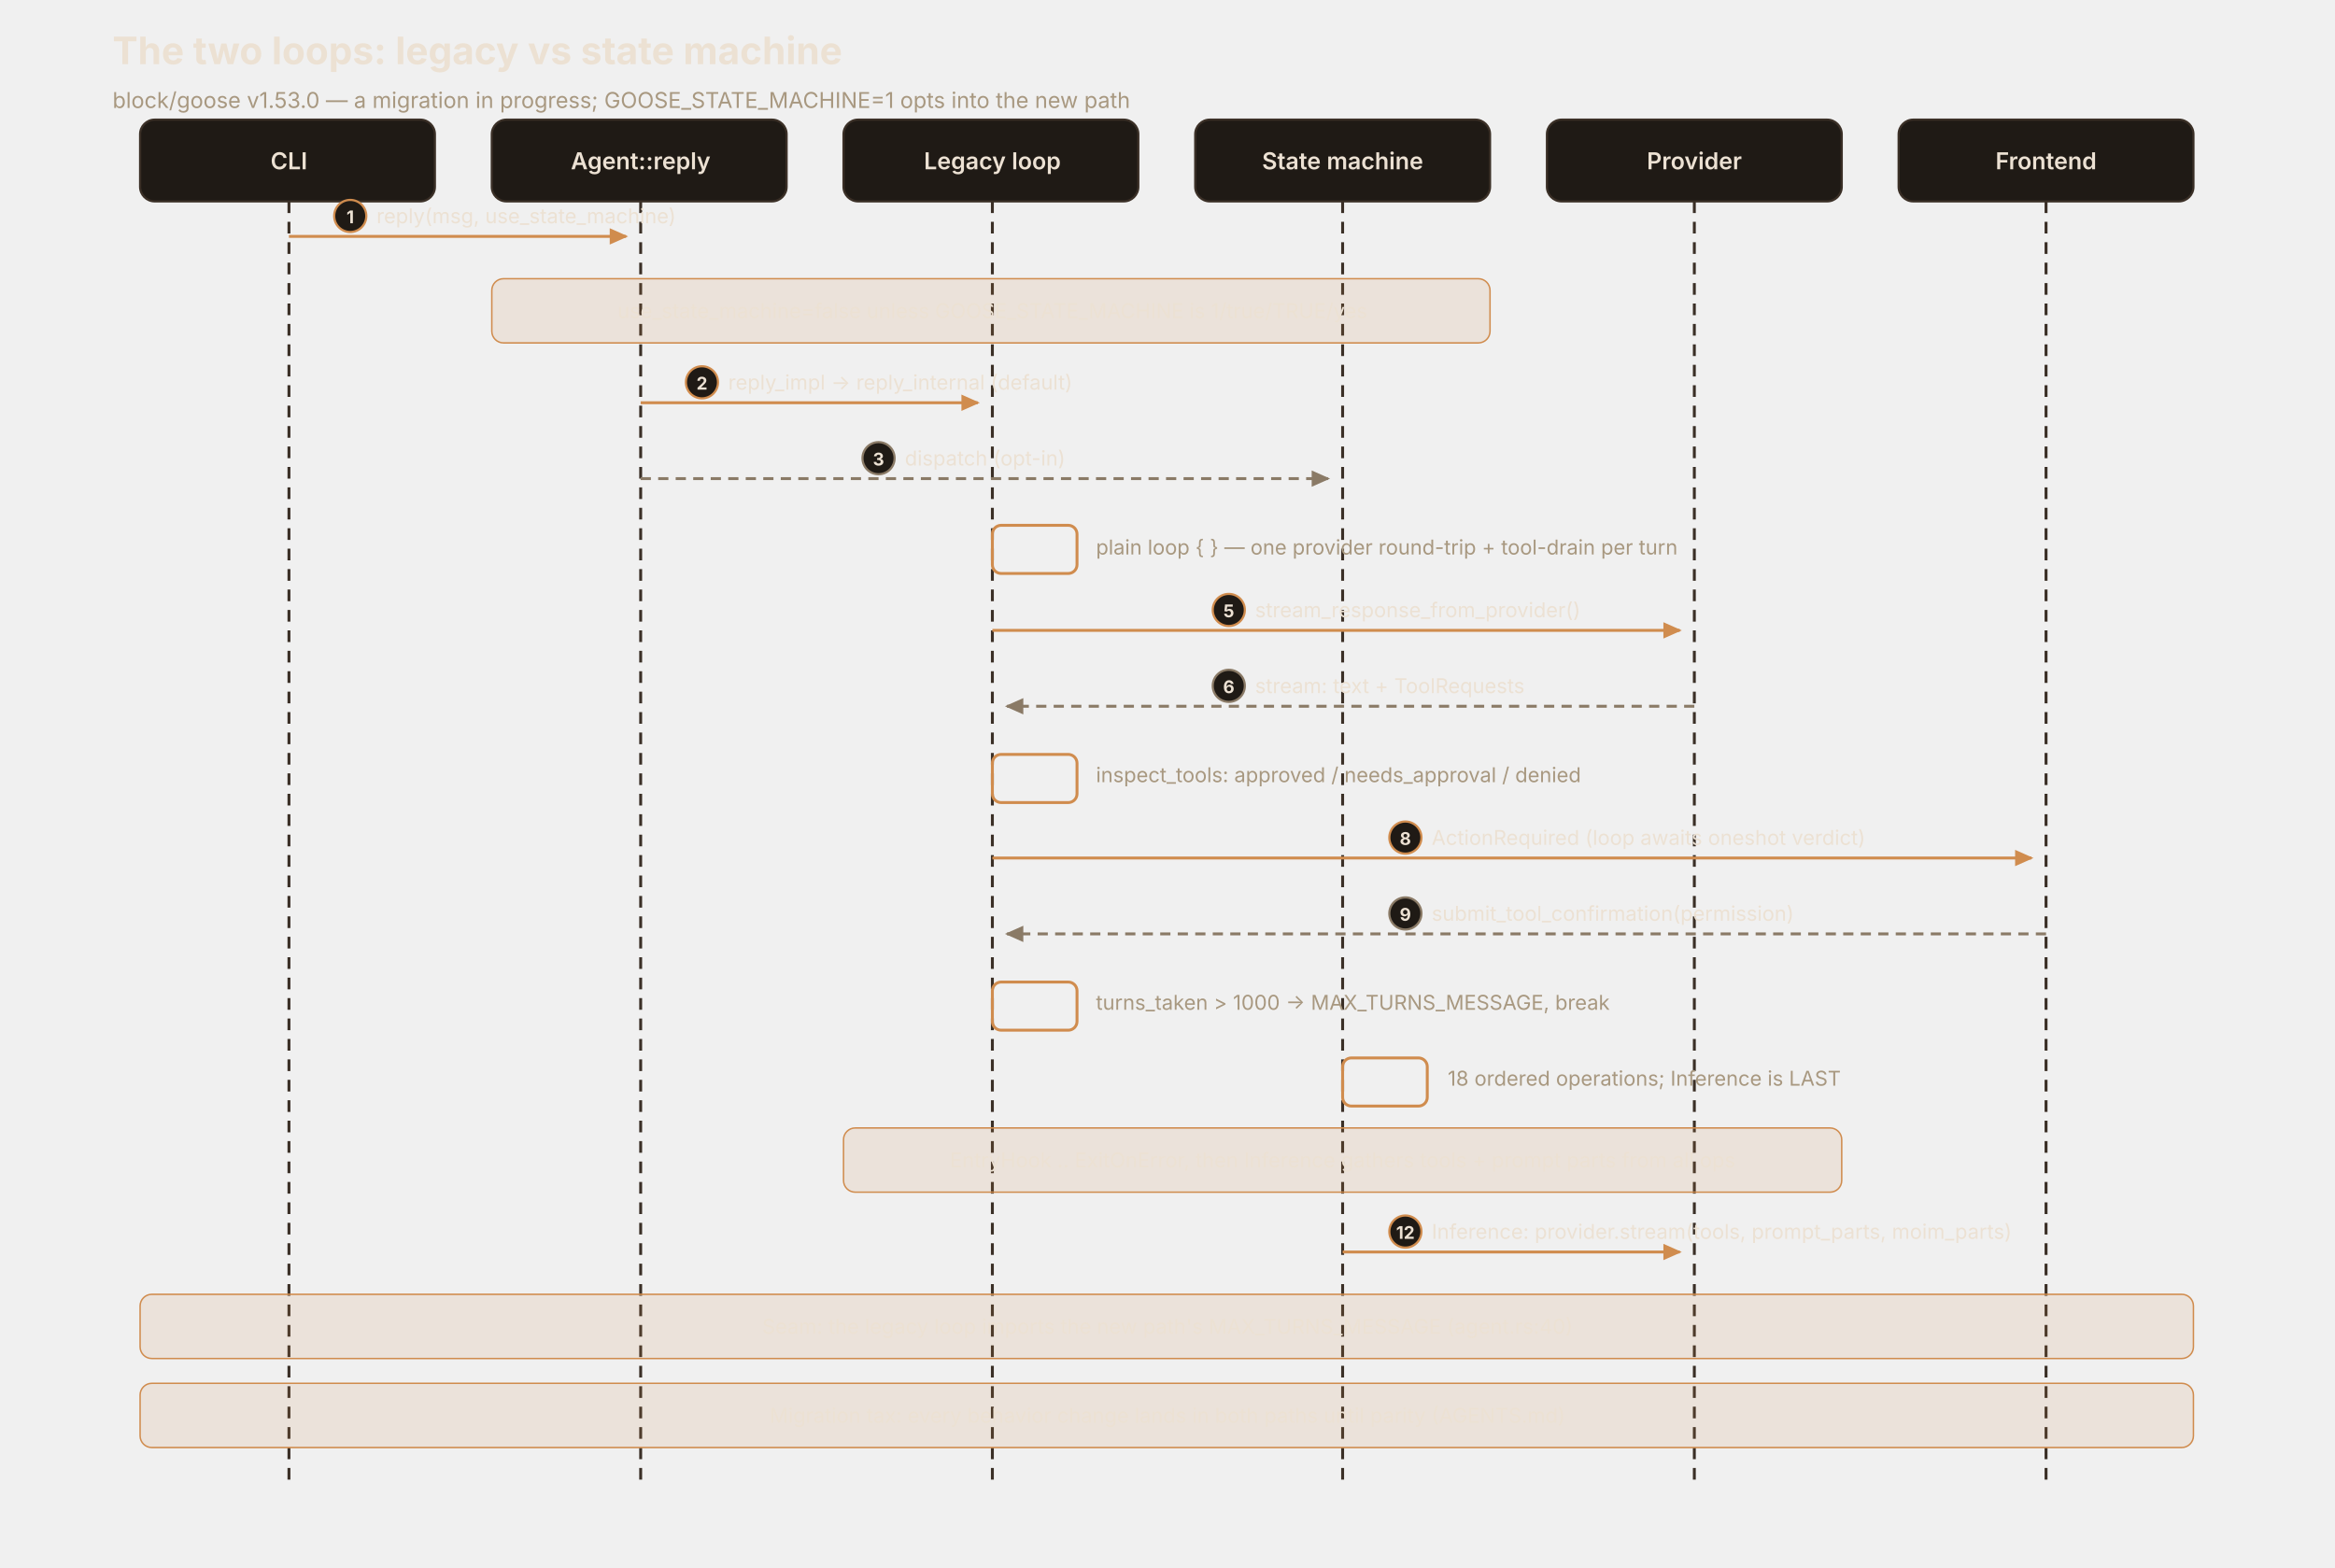
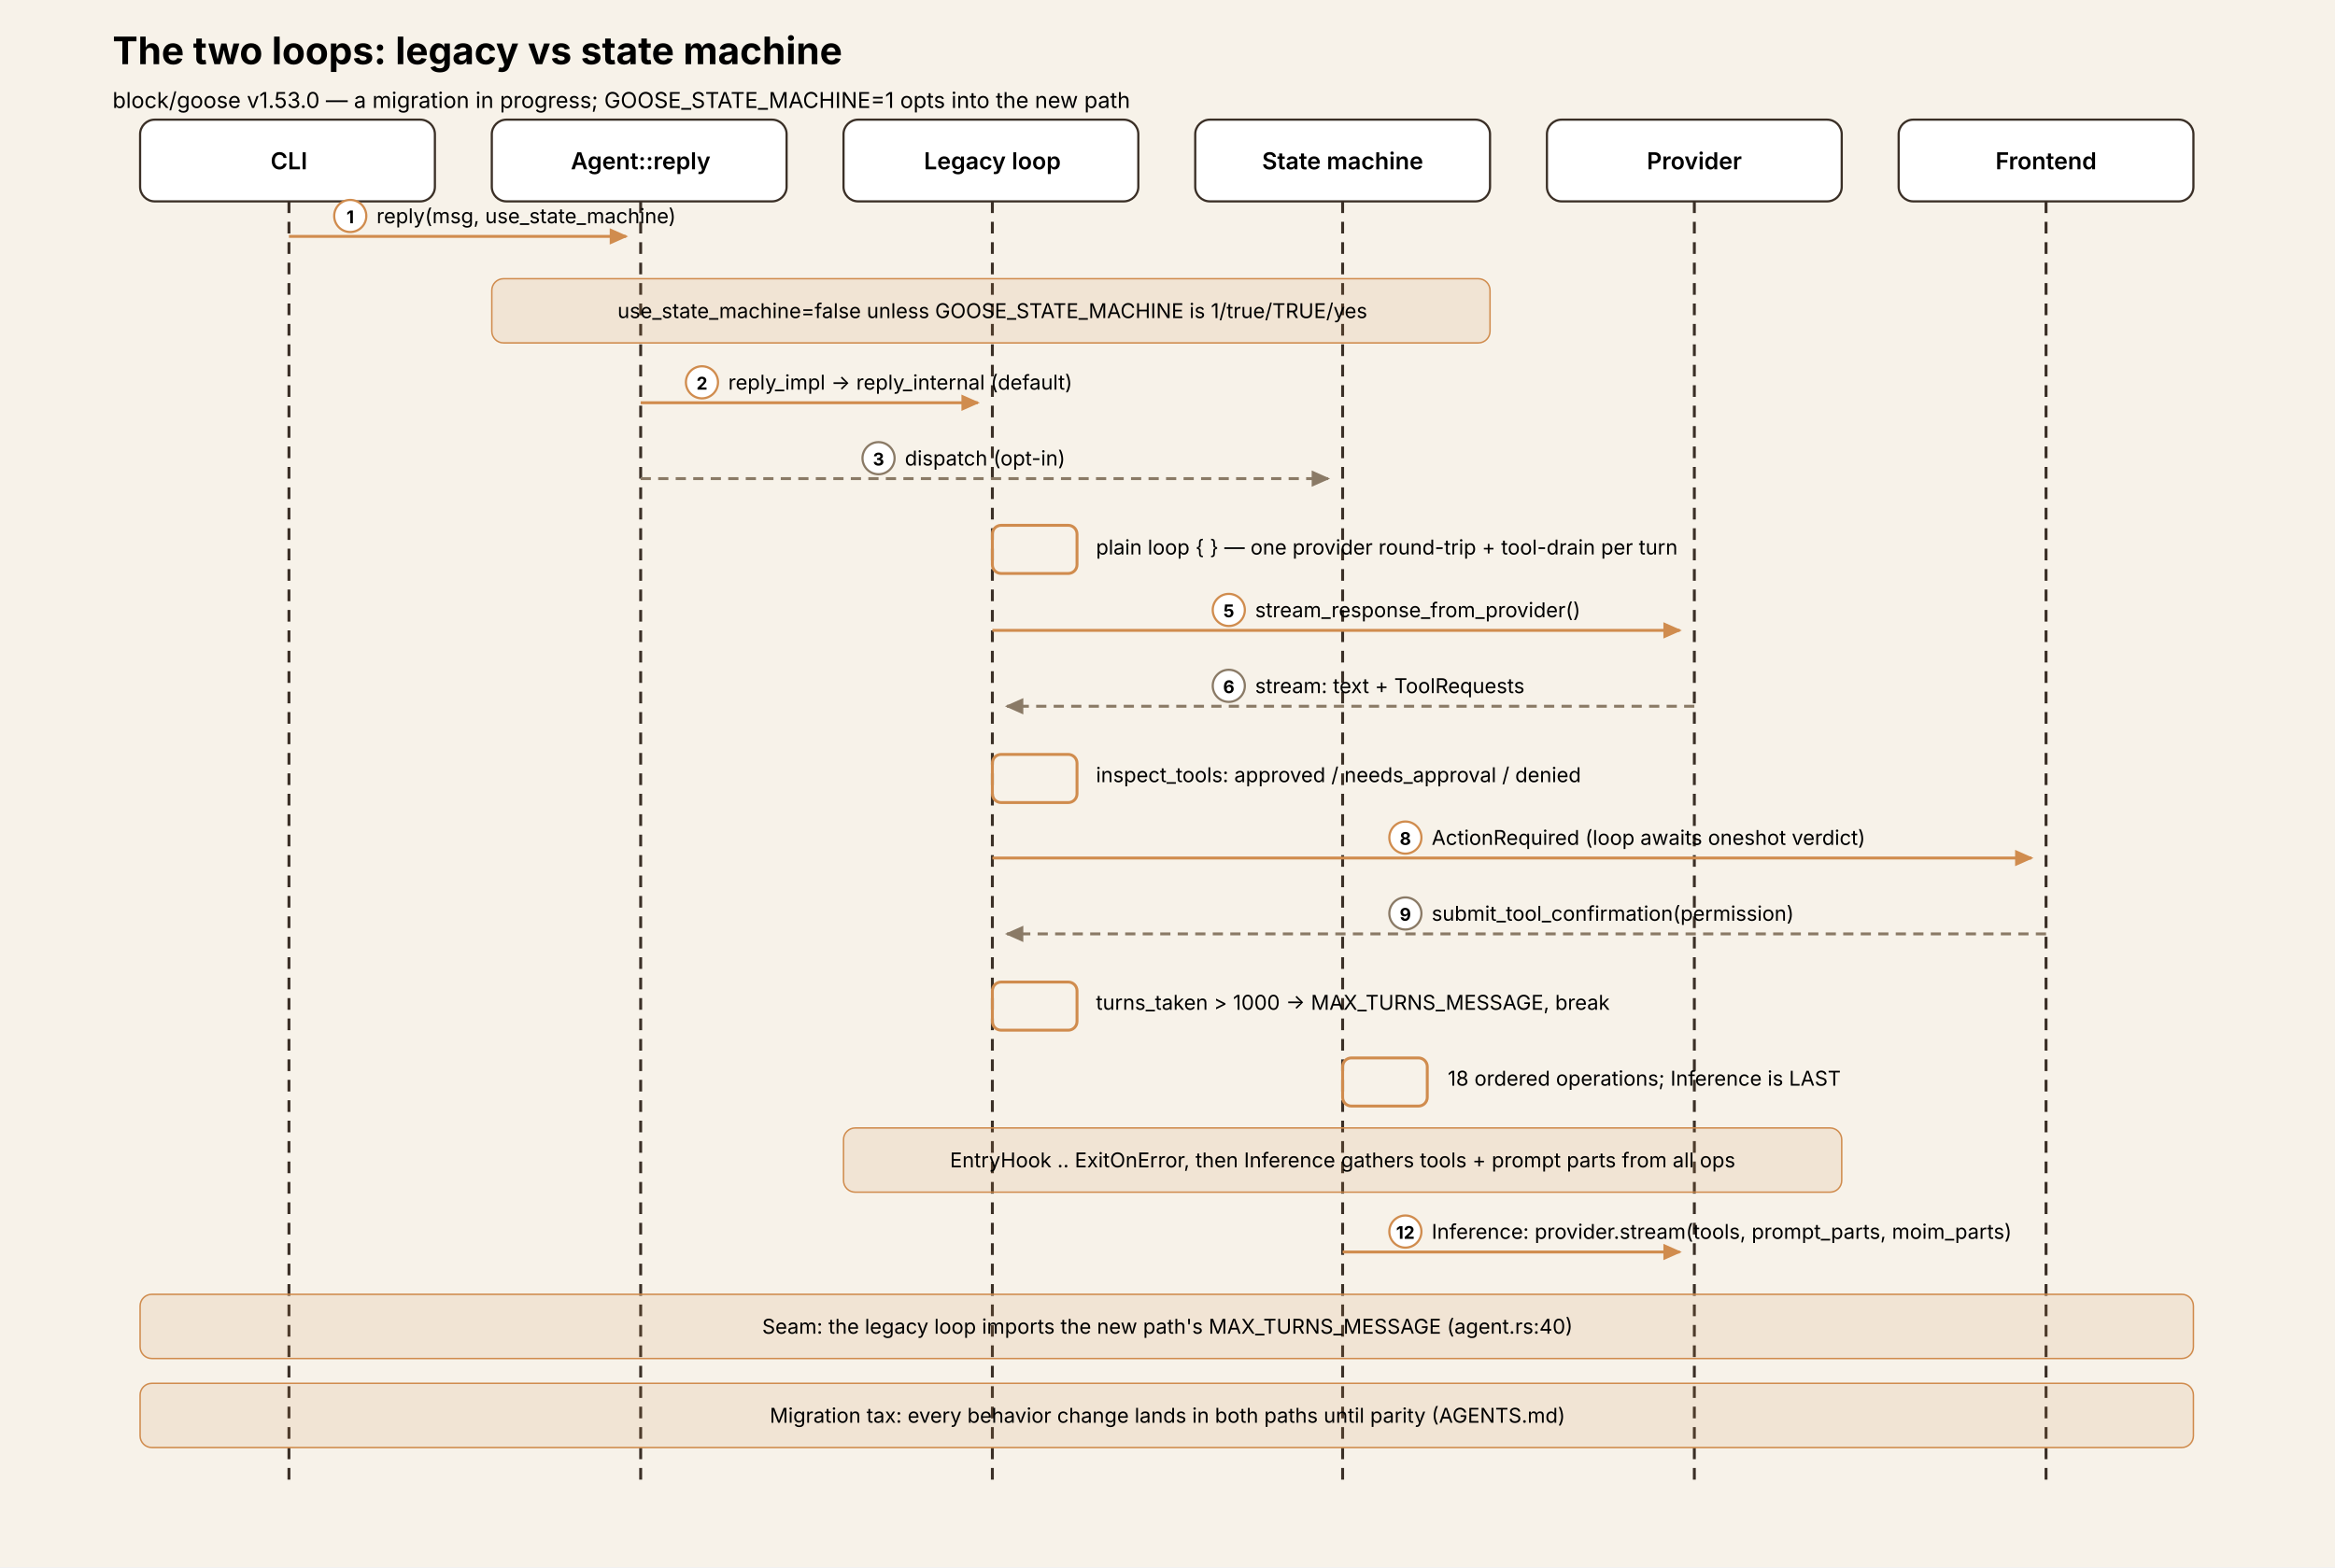
<svg xmlns="http://www.w3.org/2000/svg" viewBox="0 0 1600 1074" width="1600" font-family="system-ui, -apple-system, sans-serif">
  <defs>
    <marker id="arrc" viewBox="0 0 10 10" refX="8" refY="5" markerWidth="7" markerHeight="7" orient="auto-start-reverse">
      <path d="M 0 1 L 9 5 L 0 9 z" fill="#d08c4e" />
    </marker>
    <marker id="arrr" viewBox="0 0 10 10" refX="8" refY="5" markerWidth="7" markerHeight="7" orient="auto-start-reverse">
      <path d="M 0 1 L 9 5 L 0 9 z" fill="#8a7a66" />
    </marker>
  </defs>
-   <text x="77.108" y="44" font-size="26" font-weight="700" fill="#ece1d3">The two loops: legacy vs state machine</text>
-   <text x="77.108" y="74" font-size="15" fill="#a89880">block/goose v1.53.0 — a migration in progress; GOOSE_STATE_MACHINE=1 opts into the new path</text>
+   <rect x="0" y="0" width="1600" height="1074" fill="#f7f2e9" />
+   <text x="77.108" y="44" font-size="26" font-weight="700" fill="#000000">The two loops: legacy vs state machine</text>
+   <text x="77.108" y="74" font-size="15" fill="#000000">block/goose v1.53.0 — a migration in progress; GOOSE_STATE_MACHINE=1 opts into the new path</text>
  <line x1="198" y1="110" x2="198" y2="1016" stroke="#3a2f26" stroke-width="2" stroke-dasharray="8 6" />
-   <rect x="96" y="82" width="202" height="56" rx="10" fill="#1f1a15" stroke="#3a2f26" stroke-width="1.5" />
-   <text x="198" y="116" text-anchor="middle" font-size="16" font-weight="600" fill="#ece1d3">CLI</text>
+   <rect x="96" y="82" width="202" height="56" rx="10" fill="#ffffff" stroke="#3a2f26" stroke-width="1.5" />
+   <text x="198" y="116" text-anchor="middle" font-size="16" font-weight="600" fill="#000000">CLI</text>
  <line x1="439" y1="110" x2="439" y2="1016" stroke="#3a2f26" stroke-width="2" stroke-dasharray="8 6" />
-   <rect x="337" y="82" width="202" height="56" rx="10" fill="#1f1a15" stroke="#3a2f26" stroke-width="1.5" />
-   <text x="439" y="116" text-anchor="middle" font-size="16" font-weight="600" fill="#ece1d3">Agent::reply</text>
+   <rect x="337" y="82" width="202" height="56" rx="10" fill="#ffffff" stroke="#3a2f26" stroke-width="1.5" />
+   <text x="439" y="116" text-anchor="middle" font-size="16" font-weight="600" fill="#000000">Agent::reply</text>
  <line x1="680" y1="110" x2="680" y2="1016" stroke="#3a2f26" stroke-width="2" stroke-dasharray="8 6" />
-   <rect x="578" y="82" width="202" height="56" rx="10" fill="#1f1a15" stroke="#3a2f26" stroke-width="1.5" />
-   <text x="680" y="116" text-anchor="middle" font-size="16" font-weight="600" fill="#ece1d3">Legacy loop</text>
+   <rect x="578" y="82" width="202" height="56" rx="10" fill="#ffffff" stroke="#3a2f26" stroke-width="1.5" />
+   <text x="680" y="116" text-anchor="middle" font-size="16" font-weight="600" fill="#000000">Legacy loop</text>
  <line x1="920" y1="110" x2="920" y2="1016" stroke="#3a2f26" stroke-width="2" stroke-dasharray="8 6" />
-   <rect x="819" y="82" width="202" height="56" rx="10" fill="#1f1a15" stroke="#3a2f26" stroke-width="1.5" />
-   <text x="920" y="116" text-anchor="middle" font-size="16" font-weight="600" fill="#ece1d3">State machine</text>
+   <rect x="819" y="82" width="202" height="56" rx="10" fill="#ffffff" stroke="#3a2f26" stroke-width="1.5" />
+   <text x="920" y="116" text-anchor="middle" font-size="16" font-weight="600" fill="#000000">State machine</text>
  <line x1="1161" y1="110" x2="1161" y2="1016" stroke="#3a2f26" stroke-width="2" stroke-dasharray="8 6" />
-   <rect x="1060" y="82" width="202" height="56" rx="10" fill="#1f1a15" stroke="#3a2f26" stroke-width="1.5" />
-   <text x="1161" y="116" text-anchor="middle" font-size="16" font-weight="600" fill="#ece1d3">Provider</text>
+   <rect x="1060" y="82" width="202" height="56" rx="10" fill="#ffffff" stroke="#3a2f26" stroke-width="1.5" />
+   <text x="1161" y="116" text-anchor="middle" font-size="16" font-weight="600" fill="#000000">Provider</text>
  <line x1="1402" y1="110" x2="1402" y2="1016" stroke="#3a2f26" stroke-width="2" stroke-dasharray="8 6" />
-   <rect x="1301" y="82" width="202" height="56" rx="10" fill="#1f1a15" stroke="#3a2f26" stroke-width="1.5" />
-   <text x="1402" y="116" text-anchor="middle" font-size="16" font-weight="600" fill="#ece1d3">Frontend</text>
+   <rect x="1301" y="82" width="202" height="56" rx="10" fill="#ffffff" stroke="#3a2f26" stroke-width="1.5" />
+   <text x="1402" y="116" text-anchor="middle" font-size="16" font-weight="600" fill="#000000">Frontend</text>
  <line x1="198" y1="162" x2="429" y2="162" stroke="#d08c4e" stroke-width="2" marker-end="url(#arrc)" />
-   <circle cx="240" cy="148" r="11" fill="#1f1a15" stroke="#d08c4e" stroke-width="1.5" />
-   <text x="240" y="153" text-anchor="middle" font-size="12" font-weight="700" fill="#ece1d3">1</text>
-   <text x="258" y="153" font-size="14" fill="#ece1d3">reply(msg, use_state_machine)</text>
+   <circle cx="240" cy="148" r="11" fill="#ffffff" stroke="#d08c4e" stroke-width="1.5" />
+   <text x="240" y="153" text-anchor="middle" font-size="12" font-weight="700" fill="#000000">1</text>
+   <text x="258" y="153" font-size="14" fill="#000000">reply(msg, use_state_machine)</text>
  <rect x="337" y="191" width="684" height="44" rx="8" fill="#d08c4e22" stroke="#d08c4e" stroke-width="1" />
-   <text x="680" y="218" text-anchor="middle" font-size="14" fill="#ece1d3">use_state_machine=false unless GOOSE_STATE_MACHINE is 1/true/TRUE/yes</text>
+   <text x="680" y="218" text-anchor="middle" font-size="14" fill="#000000">use_state_machine=false unless GOOSE_STATE_MACHINE is 1/true/TRUE/yes</text>
  <line x1="439" y1="276" x2="670" y2="276" stroke="#d08c4e" stroke-width="2" marker-end="url(#arrc)" />
-   <circle cx="481" cy="262" r="11" fill="#1f1a15" stroke="#d08c4e" stroke-width="1.5" />
-   <text x="481" y="267" text-anchor="middle" font-size="12" font-weight="700" fill="#ece1d3">2</text>
-   <text x="499" y="267" font-size="14" fill="#ece1d3">reply_impl -&gt; reply_internal (default)</text>
+   <circle cx="481" cy="262" r="11" fill="#ffffff" stroke="#d08c4e" stroke-width="1.5" />
+   <text x="481" y="267" text-anchor="middle" font-size="12" font-weight="700" fill="#000000">2</text>
+   <text x="499" y="267" font-size="14" fill="#000000">reply_impl -&gt; reply_internal (default)</text>
  <line x1="439" y1="328" x2="910" y2="328" stroke="#8a7a66" stroke-width="2" stroke-dasharray="7 5" marker-end="url(#arrr)" />
-   <circle cx="602" cy="314" r="11" fill="#1f1a15" stroke="#8a7a66" stroke-width="1.5" />
-   <text x="602" y="319" text-anchor="middle" font-size="12" font-weight="700" fill="#ece1d3">3</text>
-   <text x="620" y="319" font-size="14" fill="#ece1d3">dispatch (opt-in)</text>
+   <circle cx="602" cy="314" r="11" fill="#ffffff" stroke="#8a7a66" stroke-width="1.5" />
+   <text x="602" y="319" text-anchor="middle" font-size="12" font-weight="700" fill="#000000">3</text>
+   <text x="620" y="319" font-size="14" fill="#000000">dispatch (opt-in)</text>
  <rect x="680" y="360" width="58" height="33" rx="6" fill="none" stroke="#d08c4e" stroke-width="2" />
-   <text x="751" y="380" font-size="14" fill="#a89880">plain loop { } — one provider round-trip + tool-drain per turn</text>
+   <text x="751" y="380" font-size="14" fill="#000000">plain loop { } — one provider round-trip + tool-drain per turn</text>
  <line x1="680" y1="432" x2="1151" y2="432" stroke="#d08c4e" stroke-width="2" marker-end="url(#arrc)" />
-   <circle cx="842" cy="418" r="11" fill="#1f1a15" stroke="#d08c4e" stroke-width="1.5" />
-   <text x="842" y="423" text-anchor="middle" font-size="12" font-weight="700" fill="#ece1d3">5</text>
-   <text x="860" y="423" font-size="14" fill="#ece1d3">stream_response_from_provider()</text>
+   <circle cx="842" cy="418" r="11" fill="#ffffff" stroke="#d08c4e" stroke-width="1.5" />
+   <text x="842" y="423" text-anchor="middle" font-size="12" font-weight="700" fill="#000000">5</text>
+   <text x="860" y="423" font-size="14" fill="#000000">stream_response_from_provider()</text>
  <line x1="1161" y1="484" x2="690" y2="484" stroke="#8a7a66" stroke-width="2" stroke-dasharray="7 5" marker-end="url(#arrr)" />
-   <circle cx="842" cy="470" r="11" fill="#1f1a15" stroke="#8a7a66" stroke-width="1.5" />
-   <text x="842" y="475" text-anchor="middle" font-size="12" font-weight="700" fill="#ece1d3">6</text>
-   <text x="860" y="475" font-size="14" fill="#ece1d3">stream: text + ToolRequests</text>
+   <circle cx="842" cy="470" r="11" fill="#ffffff" stroke="#8a7a66" stroke-width="1.5" />
+   <text x="842" y="475" text-anchor="middle" font-size="12" font-weight="700" fill="#000000">6</text>
+   <text x="860" y="475" font-size="14" fill="#000000">stream: text + ToolRequests</text>
  <rect x="680" y="517" width="58" height="33" rx="6" fill="none" stroke="#d08c4e" stroke-width="2" />
-   <text x="751" y="536" font-size="14" fill="#a89880">inspect_tools: approved / needs_approval / denied</text>
+   <text x="751" y="536" font-size="14" fill="#000000">inspect_tools: approved / needs_approval / denied</text>
  <line x1="680" y1="588" x2="1392" y2="588" stroke="#d08c4e" stroke-width="2" marker-end="url(#arrc)" />
-   <circle cx="963" cy="574" r="11" fill="#1f1a15" stroke="#d08c4e" stroke-width="1.5" />
-   <text x="963" y="579" text-anchor="middle" font-size="12" font-weight="700" fill="#ece1d3">8</text>
-   <text x="981" y="579" font-size="14" fill="#ece1d3">ActionRequired (loop awaits oneshot verdict)</text>
+   <circle cx="963" cy="574" r="11" fill="#ffffff" stroke="#d08c4e" stroke-width="1.5" />
+   <text x="963" y="579" text-anchor="middle" font-size="12" font-weight="700" fill="#000000">8</text>
+   <text x="981" y="579" font-size="14" fill="#000000">ActionRequired (loop awaits oneshot verdict)</text>
  <line x1="1402" y1="640" x2="690" y2="640" stroke="#8a7a66" stroke-width="2" stroke-dasharray="7 5" marker-end="url(#arrr)" />
-   <circle cx="963" cy="626" r="11" fill="#1f1a15" stroke="#8a7a66" stroke-width="1.5" />
-   <text x="963" y="631" text-anchor="middle" font-size="12" font-weight="700" fill="#ece1d3">9</text>
-   <text x="981" y="631" font-size="14" fill="#ece1d3">submit_tool_confirmation(permission)</text>
+   <circle cx="963" cy="626" r="11" fill="#ffffff" stroke="#8a7a66" stroke-width="1.5" />
+   <text x="963" y="631" text-anchor="middle" font-size="12" font-weight="700" fill="#000000">9</text>
+   <text x="981" y="631" font-size="14" fill="#000000">submit_tool_confirmation(permission)</text>
  <rect x="680" y="673" width="58" height="33" rx="6" fill="none" stroke="#d08c4e" stroke-width="2" />
-   <text x="751" y="692" font-size="14" fill="#a89880">turns_taken &gt; 1000 -&gt; MAX_TURNS_MESSAGE, break</text>
+   <text x="751" y="692" font-size="14" fill="#000000">turns_taken &gt; 1000 -&gt; MAX_TURNS_MESSAGE, break</text>
  <rect x="920" y="725" width="58" height="33" rx="6" fill="none" stroke="#d08c4e" stroke-width="2" />
-   <text x="992" y="744" font-size="14" fill="#a89880">18 ordered operations; Inference is LAST</text>
+   <text x="992" y="744" font-size="14" fill="#000000">18 ordered operations; Inference is LAST</text>
  <rect x="578" y="773" width="684" height="44" rx="8" fill="#d08c4e22" stroke="#d08c4e" stroke-width="1" />
-   <text x="920" y="800" text-anchor="middle" font-size="14" fill="#ece1d3">EntryHook .. ExitOnError, then Inference gathers tools + prompt parts from all ops</text>
+   <text x="920" y="800" text-anchor="middle" font-size="14" fill="#000000">EntryHook .. ExitOnError, then Inference gathers tools + prompt parts from all ops</text>
  <line x1="920" y1="858" x2="1151" y2="858" stroke="#d08c4e" stroke-width="2" marker-end="url(#arrc)" />
-   <circle cx="963" cy="844" r="11" fill="#1f1a15" stroke="#d08c4e" stroke-width="1.5" />
-   <text x="963" y="849" text-anchor="middle" font-size="12" font-weight="700" fill="#ece1d3">12</text>
-   <text x="981" y="849" font-size="14" fill="#ece1d3">Inference: provider.stream(tools, prompt_parts, moim_parts)</text>
+   <circle cx="963" cy="844" r="11" fill="#ffffff" stroke="#d08c4e" stroke-width="1.5" />
+   <text x="963" y="849" text-anchor="middle" font-size="12" font-weight="700" fill="#000000">12</text>
+   <text x="981" y="849" font-size="14" fill="#000000">Inference: provider.stream(tools, prompt_parts, moim_parts)</text>
  <rect x="96" y="887" width="1407" height="44" rx="8" fill="#d08c4e22" stroke="#d08c4e" stroke-width="1" />
-   <text x="800" y="914" text-anchor="middle" font-size="14" fill="#ece1d3">Seam: the legacy loop imports the new path's MAX_TURNS_MESSAGE (agent.rs:40)</text>
+   <text x="800" y="914" text-anchor="middle" font-size="14" fill="#000000">Seam: the legacy loop imports the new path's MAX_TURNS_MESSAGE (agent.rs:40)</text>
  <rect x="96" y="948" width="1407" height="44" rx="8" fill="#d08c4e22" stroke="#d08c4e" stroke-width="1" />
-   <text x="800" y="975" text-anchor="middle" font-size="14" fill="#ece1d3">Migration tax: every behavior change lands in both paths until parity (AGENTS.md)</text>
+   <text x="800" y="975" text-anchor="middle" font-size="14" fill="#000000">Migration tax: every behavior change lands in both paths until parity (AGENTS.md)</text>
</svg>
